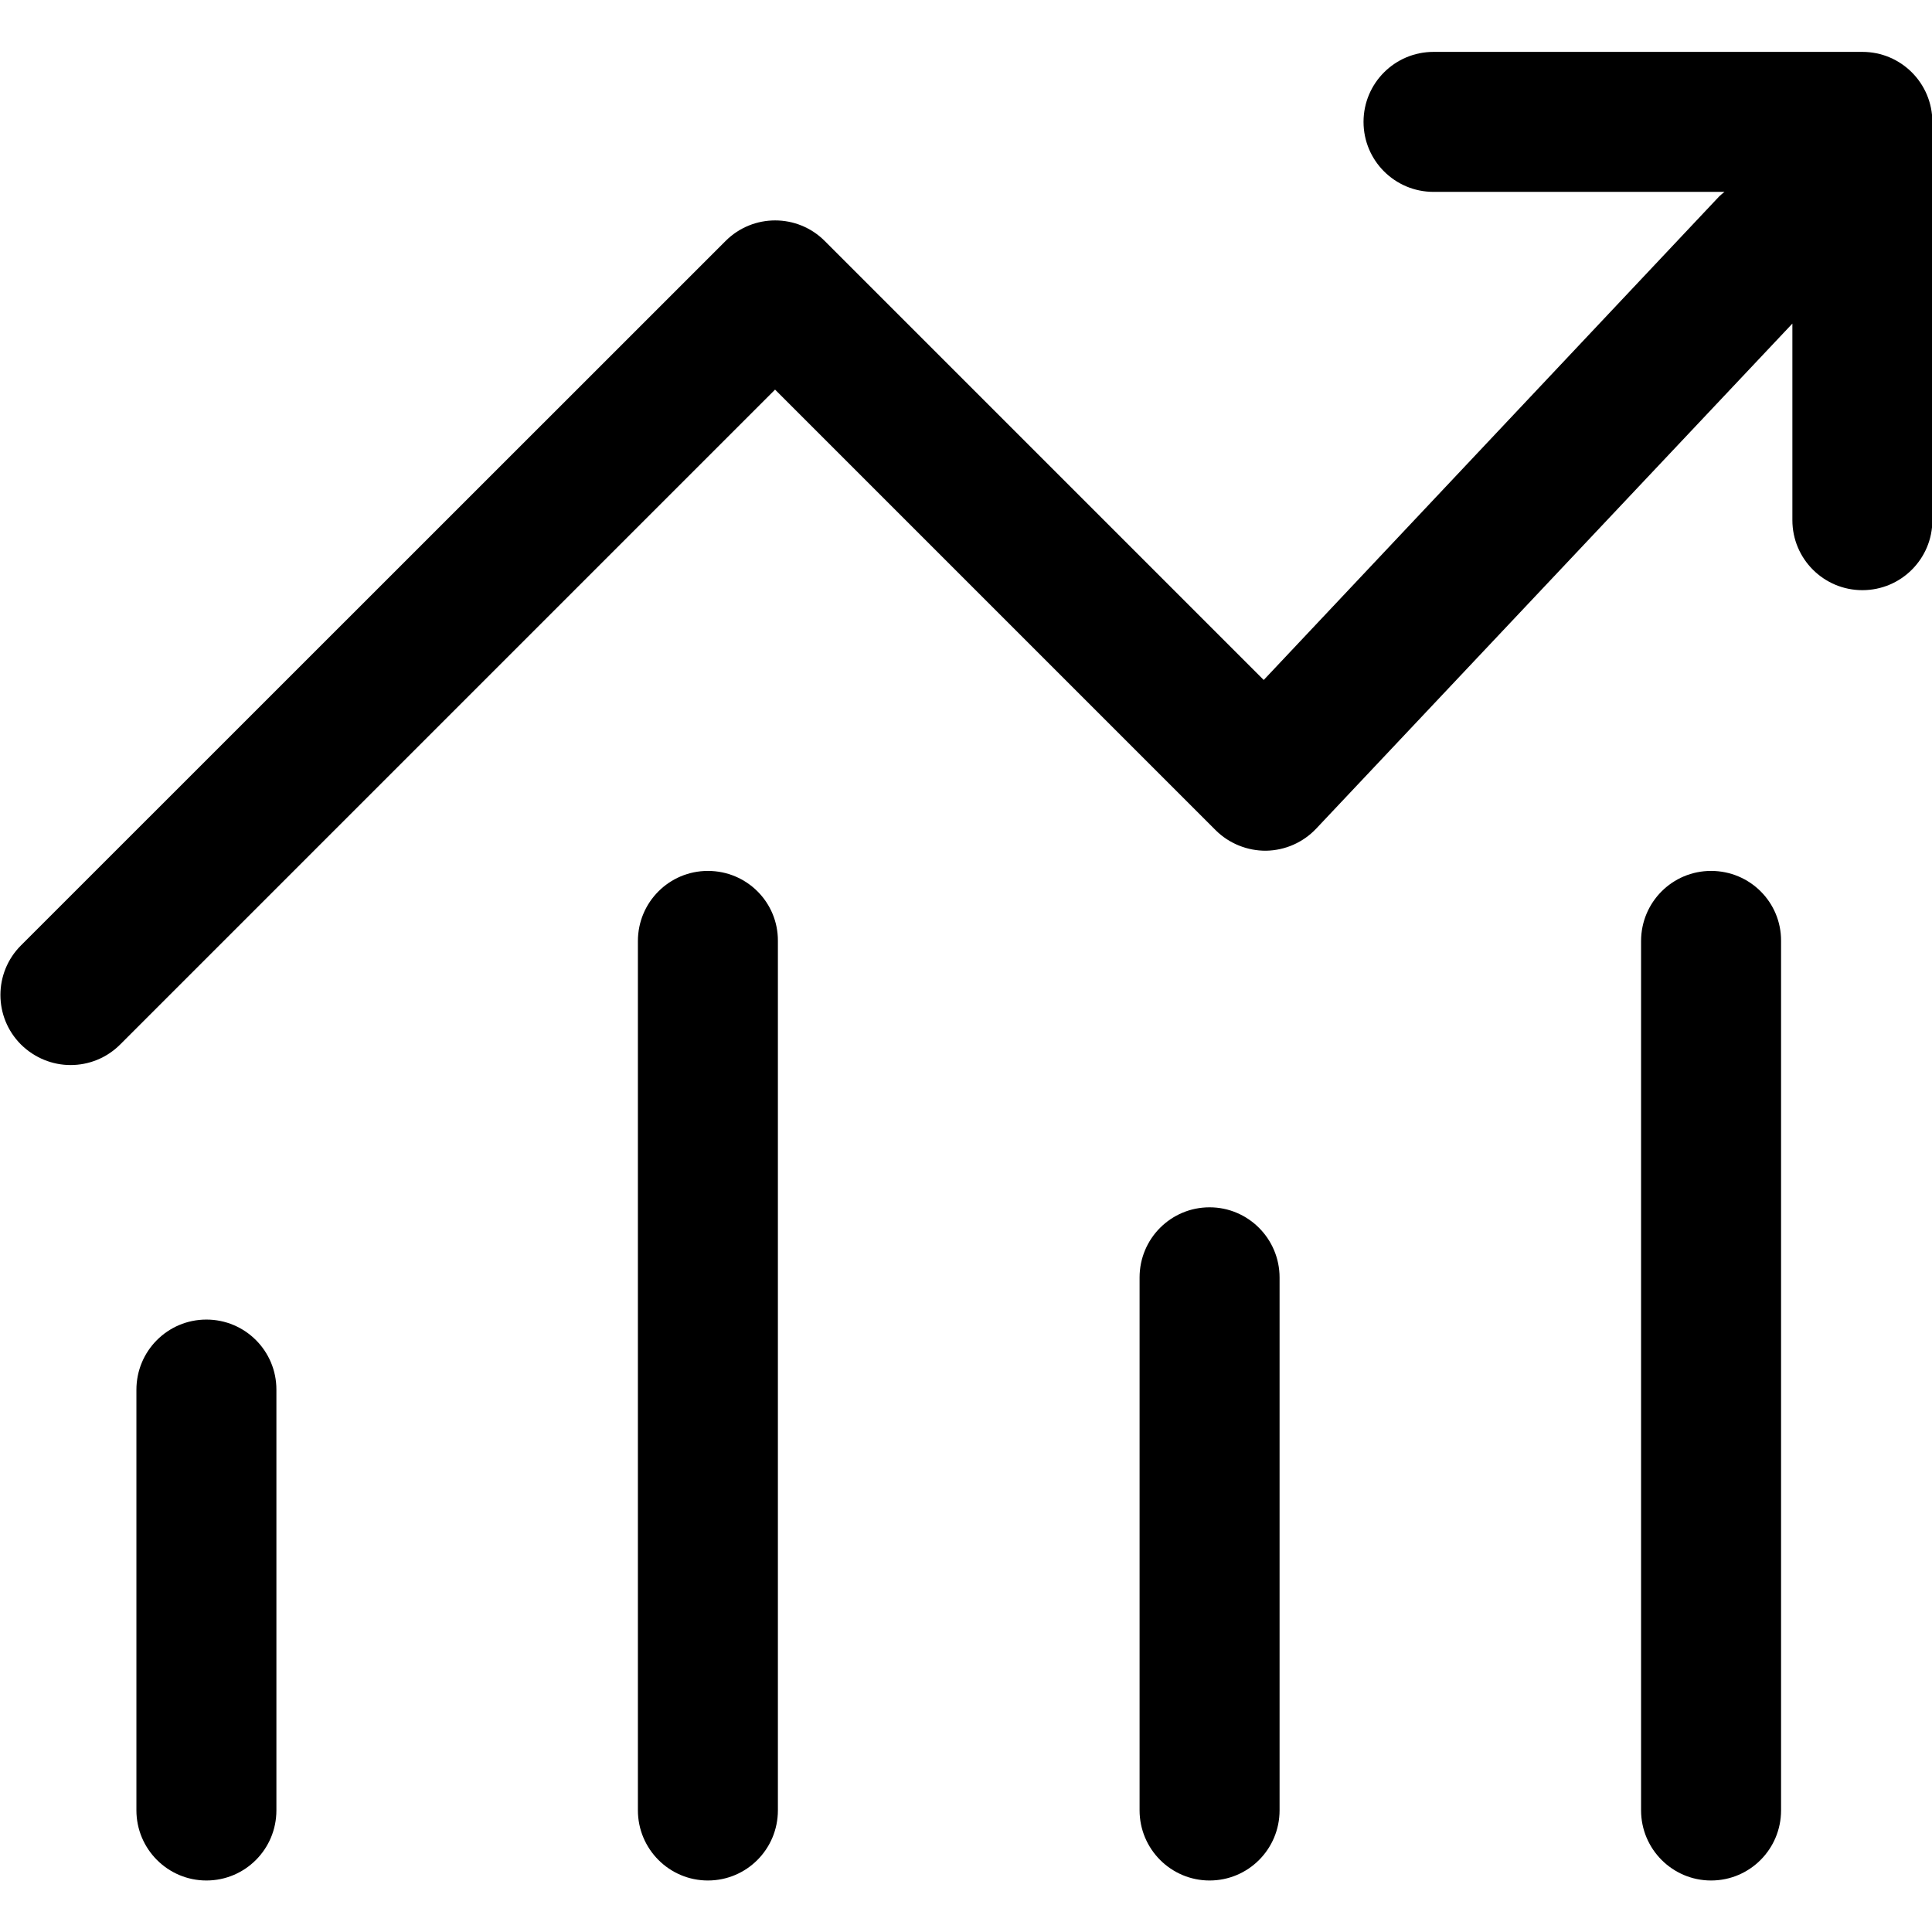
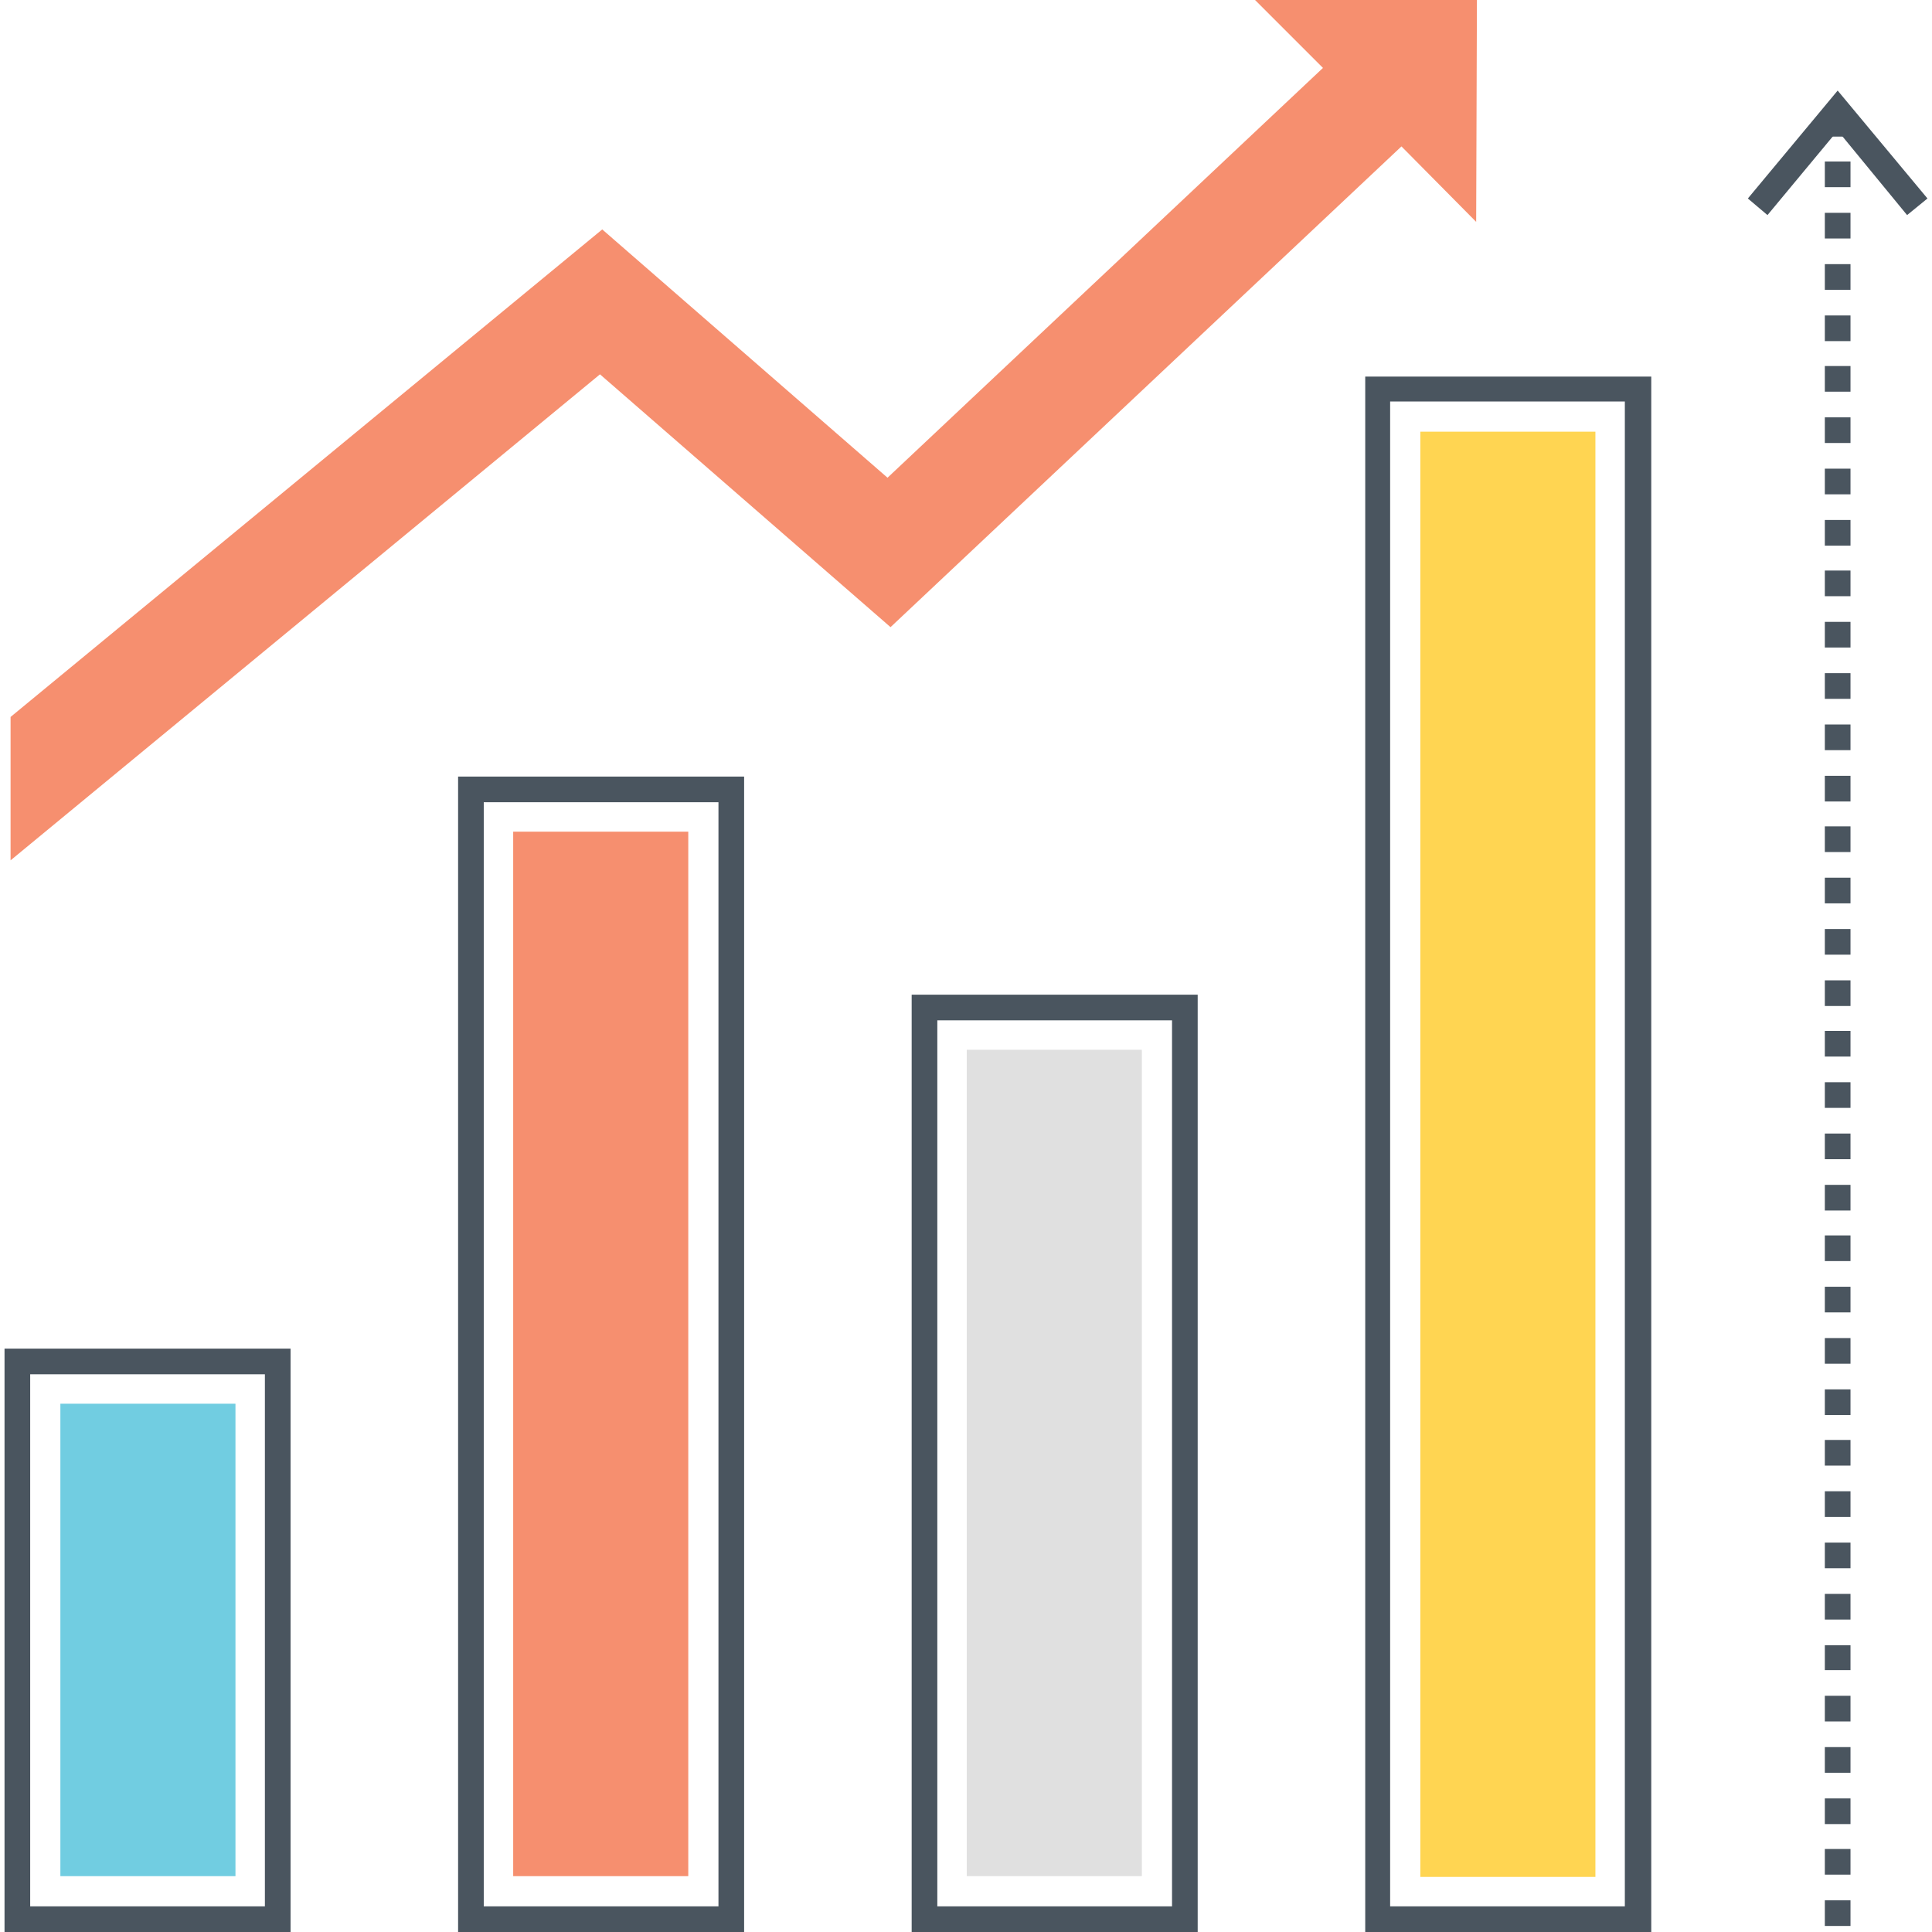
- <svg xmlns="http://www.w3.org/2000/svg" t="1579161553266" class="icon" viewBox="0 0 1024 1024" version="1.1" p-id="4416" width="200" height="200">
+ <svg xmlns="http://www.w3.org/2000/svg" t="1624871724632" class="icon" viewBox="0 0 1024 1024" version="1.1" p-id="13144" width="200" height="200">
  <defs>
    <style type="text/css" />
  </defs>
-   <path d="M109.4 699.4c-20.5 0-37.1 16.6-37.1 37.2v222.9c0 20.5 16.6 37.2 37.1 37.2s37.1-16.6 37.1-37.2v-223c0-20.5-16.6-37.1-37.1-37.1zM375.2 461.6c-20.5 0-37.1 16.6-37.1 37.2v460.7c0 20.5 16.6 37.2 37.1 37.2s37.1-16.6 37.1-37.2V498.7c0.1-20.5-16.5-37.1-37.1-37.1zM906.9 461.6c-20.5 0-37.1 16.6-37.1 37.2v460.7c0 20.5 16.6 37.2 37.1 37.2s37.1-16.6 37.1-37.2V498.7c0.1-20.5-16.5-37.1-37.1-37.1zM641.1 639.9c-20.5 0-37.1 16.6-37.1 37.2v282.4c0 20.5 16.6 37.2 37.1 37.2s37.1-16.6 37.1-37.2V677.1c0-20.5-16.6-37.2-37.1-37.2z" p-id="4417" />
-   <path d="M987.1 27.5H759.8c-20.5 0-37.1 16.6-37.1 37.1s16.6 37.1 37.1 37.1H914c-0.9 0.8-1.8 1.4-2.7 2.3L669.8 360.4 437.1 127.7c-14.5-14.5-38-14.5-52.5 0L11.1 501.1c-14.5 14.5-14.5 38 0 52.5 7.3 7.2 16.8 10.9 26.3 10.9s19-3.6 26.3-10.9l347.1-347.1L644.3 440c7.1 7.1 16.9 11 26.8 10.9 10.1-0.2 19.6-4.4 26.5-11.7L950 171.5v104.2c0 20.5 16.6 37.1 37.1 37.1s37.1-16.6 37.1-37.1v-211c0-20.6-16.6-37.2-37.1-37.2z" p-id="4418" />
+   <path d="M154.4 1024H2.4v-309.2h151.6V1024zM16 1010.4h124.4v-282H16v282z" fill="#4A555F" p-id="13145" />
+   <path d="M32 744h92.8v250.4H32z" fill="#71CDE1" p-id="13146" />
+   <path d="M394.4 1024H242.8V411.6h151.6V1024z m-138-13.6h124.4V425.2H256.4v585.2z" fill="#4A555F" p-id="13147" />
+   <path d="M272 440.8h92.8v553.6H272z" fill="#F68F6F" p-id="13148" />
+   <path d="M634.8 1024h-151.6V527.2h151.6V1024z m-138-13.6h124.4V540.8h-124.4v469.6z" fill="#4A555F" p-id="13149" />
+   <path d="M512.4 556.4h92.8v438h-92.8z" fill="#E0E0E0" p-id="13150" />
+   <path d="M875.2 1024h-151.6V199.6h151.6V1024z m-138.4-13.6h124.4V212.8h-124.4v797.6z" fill="#4A555F" p-id="13151" />
+   <path d="M752.8 228.8h92.8v766h-92.8z" fill="#FFD552" p-id="13152" />
+   <path d="M980.8 1020.8h-13.6v-13.6h13.6v13.6z m0-27.2h-13.6V980h13.6v13.6z m0-26.8h-13.6v-13.6h13.6v13.6z m0-27.2h-13.6v-13.6h13.6v13.6z m0-27.2h-13.6v-13.6h13.6v13.6z m0-27.2h-13.6V872h13.6v13.2z m0-26.8h-13.6v-13.6h13.6v13.6z m0-27.2h-13.6v-13.6h13.6v13.6z m0-27.2h-13.6v-13.6h13.6v13.6z m0-27.2h-13.6v-13.6h13.6v13.6z m0-26.8h-13.6v-13.6h13.6v13.6z m0-27.2h-13.6v-13.6h13.6v13.6z m0-27.2h-13.6v-13.6h13.6v13.6z m0-27.2h-13.6v-13.6h13.6v13.6z m0-26.8h-13.6V628h13.6v13.6z m0-27.2h-13.6v-13.6h13.6v13.6z m0-27.2h-13.6v-13.6h13.6v13.6z m0-27.2h-13.6v-13.6h13.6v13.6z m0-26.8h-13.6v-13.6h13.6v13.6z m0-27.2h-13.6v-13.6h13.6v13.6z m0-27.2h-13.6v-13.6h13.6v13.6z m0-27.2h-13.6v-13.6h13.6v13.6z m0-26.8h-13.6v-13.6h13.6v13.6z m0-27.2h-13.6V384h13.6v13.6z m0-27.2h-13.6v-13.6h13.6v13.6z m0-27.2h-13.6v-13.6h13.6v13.6z m0-27.2h-13.6v-13.6h13.6V316z m0-26.8h-13.6v-13.6h13.6v13.6z m0-27.2h-13.6v-13.6h13.6v13.6z m0-27.2h-13.6v-13.6h13.6v13.6z m0-27.2h-13.6v-13.6h13.6v13.6z m0-26.8h-13.6v-13.6h13.6v13.6z m0-27.2h-13.6V140h13.6v13.6z m0-27.2h-13.6v-13.6h13.6v13.6z m0-27.2h-13.6v-13.6h13.6v13.6z m0-26.8h-13.6v-4h13.6v4z" fill="#4A555F" p-id="13153" />
+   <path d="M1010.8 114l-36.8-44.8-37.2 44.8-10.4-8.8L974 48l47.6 57.2z" fill="#4A555F" p-id="13154" />
+   <path d="M665.2 0l36 36-230.8 217.2-151.2-131.6L5.6 380v76l312.4-257.6L472 332.4l270.8-254.8 39.6 40 0.4-117.6z" fill="#F68F6F" p-id="13155" />
</svg>
